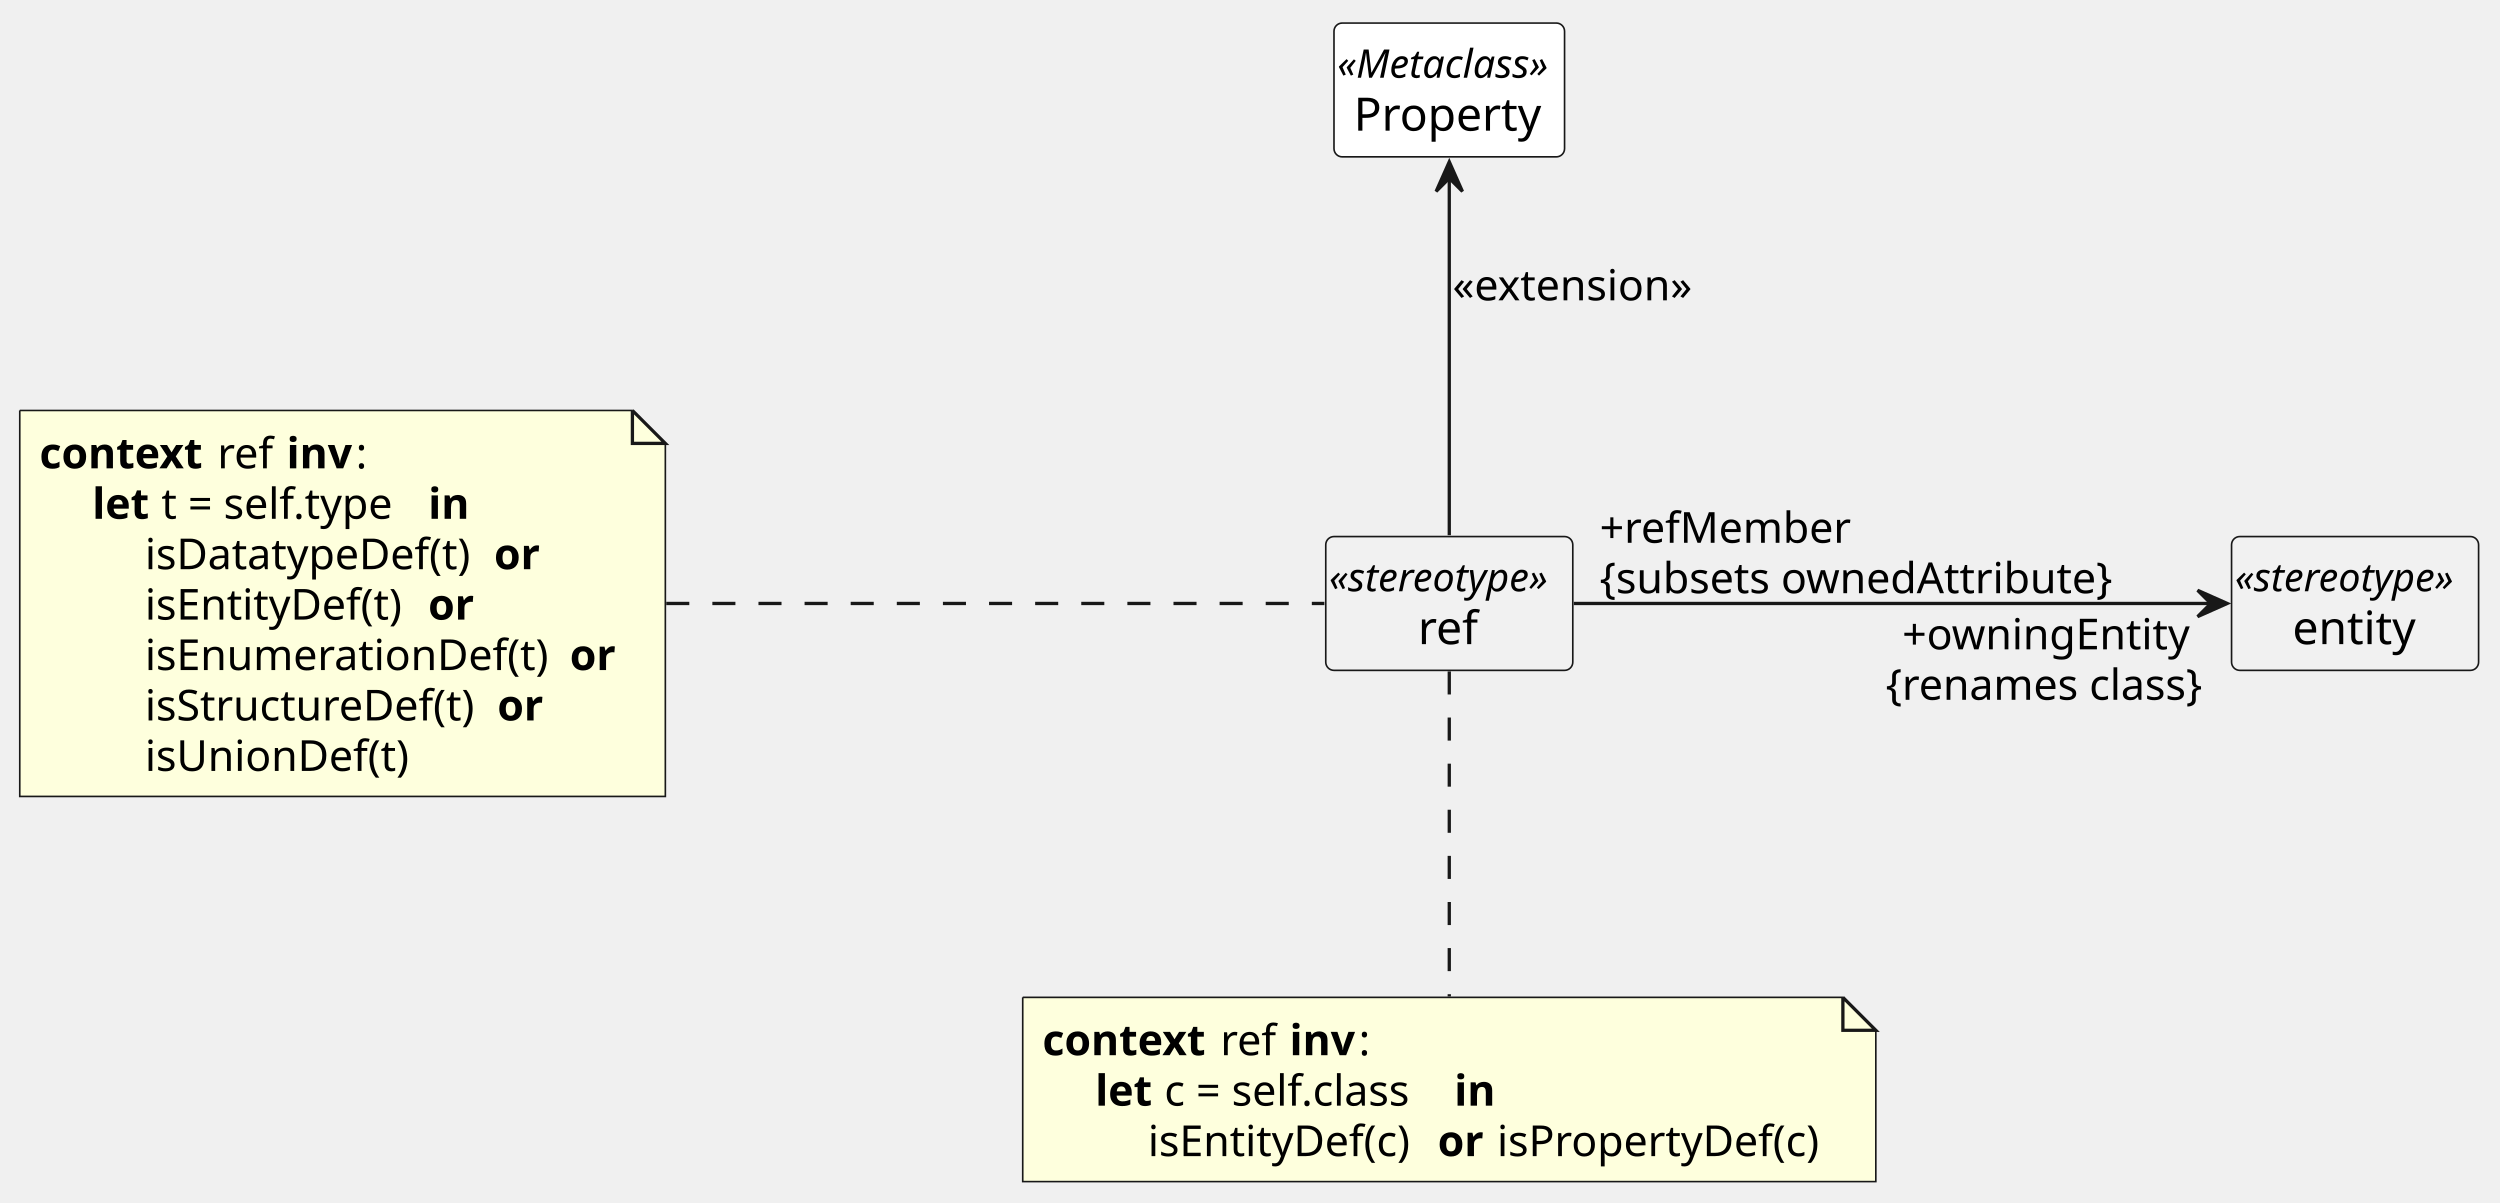
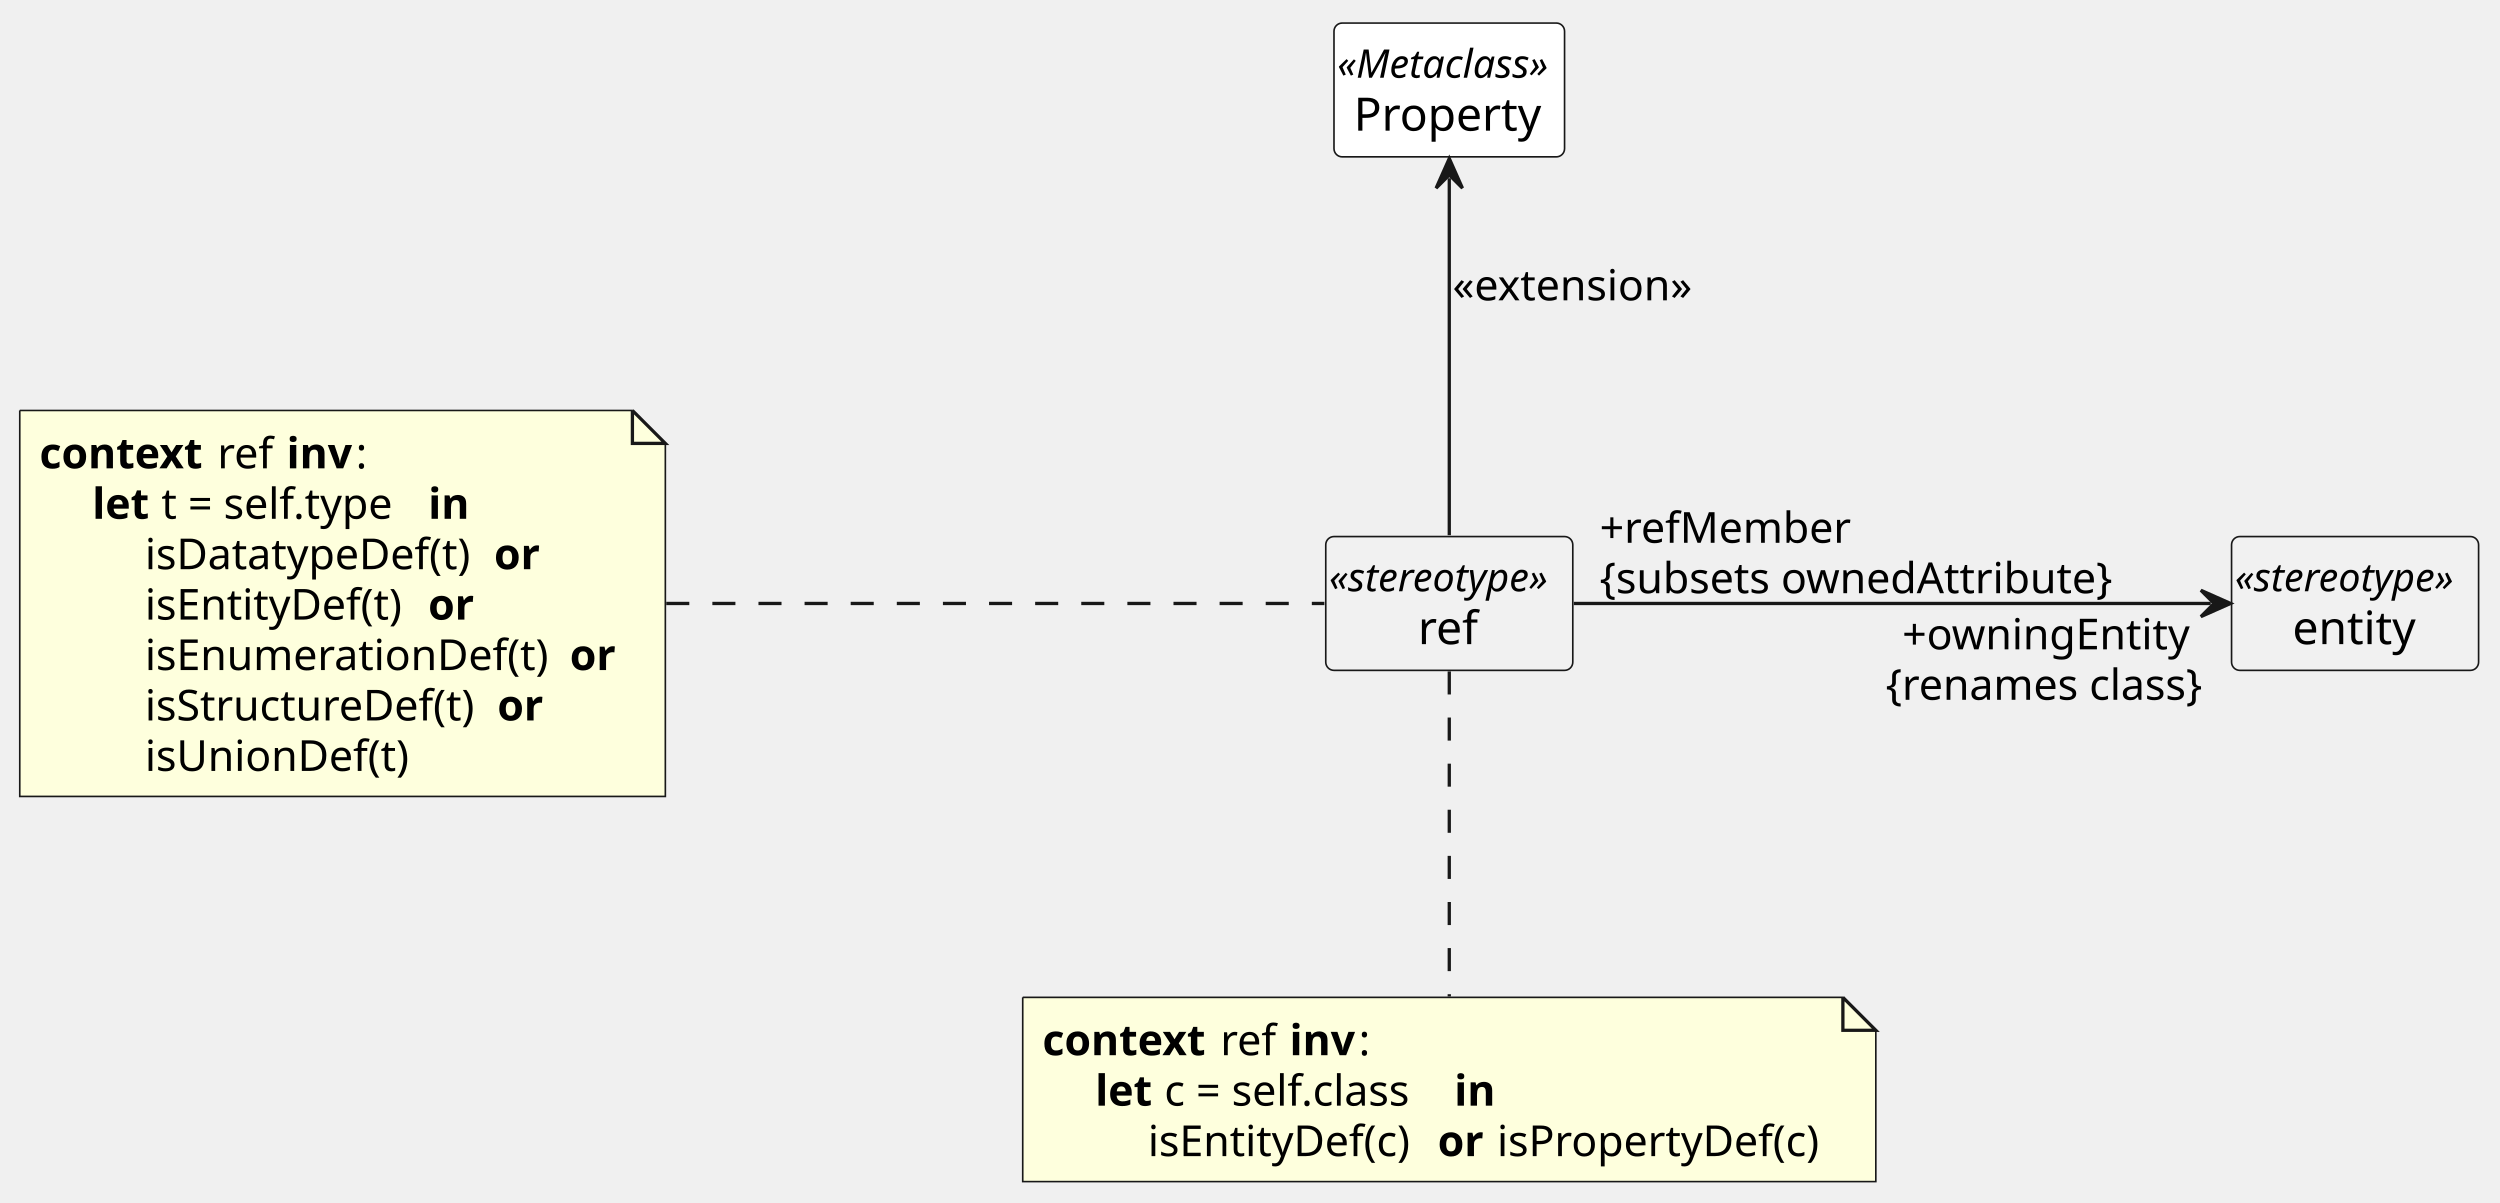
<svg xmlns="http://www.w3.org/2000/svg" contentStyleType="text/css" height="365px" preserveAspectRatio="none" style="width:759px;height:365px;" version="1.1" viewBox="0 0 759 365" width="759px" zoomAndPan="magnify">
  <defs />
  <g>
    <g id="elem_entity">
      <rect codeLine="9" fill="#F1F1F1" height="40.621" id="entity" rx="2.5" ry="2.5" style="stroke:#181818;stroke-width:0.5;" width="75" x="677.5" y="162.9" />
      <text fill="#000000" font-family="sans-serif" font-size="12" font-style="italic" lengthAdjust="spacing" textLength="73" x="678.5" y="179.502">«stereotype»</text>
      <text fill="#000000" font-family="sans-serif" font-size="14" lengthAdjust="spacing" textLength="38" x="696" y="195.568">entity</text>
    </g>
    <g id="elem_Property">
      <rect codeLine="10" fill="#FFFFFF" height="40.621" id="Property" rx="2.5" ry="2.5" style="stroke:#181818;stroke-width:0.5;" width="70" x="405" y="7" />
      <text fill="#000000" font-family="sans-serif" font-size="12" font-style="italic" lengthAdjust="spacing" textLength="68" x="406" y="23.602">«Metaclass»</text>
      <text fill="#000000" font-family="sans-serif" font-size="14" lengthAdjust="spacing" textLength="58" x="411" y="39.668">Property</text>
    </g>
    <g id="elem_ref">
      <rect codeLine="12" fill="#F1F1F1" height="40.621" id="ref" rx="2.5" ry="2.5" style="stroke:#181818;stroke-width:0.5;" width="75" x="402.5" y="162.9" />
      <text fill="#000000" font-family="sans-serif" font-size="12" font-style="italic" lengthAdjust="spacing" textLength="73" x="403.5" y="179.502">«stereotype»</text>
      <text fill="#000000" font-family="sans-serif" font-size="14" lengthAdjust="spacing" textLength="19" x="430.5" y="195.568">ref</text>
    </g>
    <g id="elem_GMN8">
      <path d="M6,124.62 L6,241.794 L202,241.794 L202,134.62 L192,124.62 L6,124.62 " fill="#FEFFDD" style="stroke:#181818;stroke-width:0.5;" />
      <path d="M192,124.62 L192,134.62 L202,134.62 L192,124.62 " fill="#FEFFDD" style="stroke:#181818;stroke-width:1.0;" />
      <text fill="#000000" font-family="sans-serif" font-size="13" font-weight="bold" lengthAdjust="spacing" textLength="50" x="12" y="142.188">context</text>
      <text fill="#000000" font-family="sans-serif" font-size="13" lengthAdjust="spacing" textLength="17" x="66" y="142.188">ref</text>
      <text fill="#000000" font-family="sans-serif" font-size="13" font-weight="bold" lengthAdjust="spacing" textLength="21" x="87" y="142.188">inv</text>
      <text fill="#000000" font-family="sans-serif" font-size="13" lengthAdjust="spacing" textLength="4" x="108" y="142.188">:</text>
      <text fill="#000000" font-family="sans-serif" font-size="13" lengthAdjust="spacing" textLength="16" x="12" y="157.499">    </text>
      <text fill="#000000" font-family="sans-serif" font-size="13" font-weight="bold" lengthAdjust="spacing" textLength="17" x="28" y="157.499">let</text>
      <text fill="#000000" font-family="sans-serif" font-size="13" lengthAdjust="spacing" textLength="77" x="49" y="157.499">t = self.type</text>
      <text fill="#000000" font-family="sans-serif" font-size="13" font-weight="bold" lengthAdjust="spacing" textLength="13" x="130" y="157.499">in</text>
      <text fill="#000000" font-family="sans-serif" font-size="13" lengthAdjust="spacing" textLength="102" x="44" y="172.81">isDatatypeDef(t)</text>
      <text fill="#000000" font-family="sans-serif" font-size="13" font-weight="bold" lengthAdjust="spacing" textLength="14" x="150" y="172.81">or</text>
      <text fill="#000000" font-family="sans-serif" font-size="13" lengthAdjust="spacing" textLength="82" x="44" y="188.12">isEntityDef(t)</text>
      <text fill="#000000" font-family="sans-serif" font-size="13" font-weight="bold" lengthAdjust="spacing" textLength="14" x="130" y="188.12">or</text>
      <text fill="#000000" font-family="sans-serif" font-size="13" lengthAdjust="spacing" textLength="125" x="44" y="203.43">isEnumerationDef(t)</text>
      <text fill="#000000" font-family="sans-serif" font-size="13" font-weight="bold" lengthAdjust="spacing" textLength="14" x="173" y="203.43">or</text>
      <text fill="#000000" font-family="sans-serif" font-size="13" lengthAdjust="spacing" textLength="103" x="44" y="218.741">isStructureDef(t)</text>
      <text fill="#000000" font-family="sans-serif" font-size="13" font-weight="bold" lengthAdjust="spacing" textLength="14" x="151" y="218.741">or</text>
      <text fill="#000000" font-family="sans-serif" font-size="13" lengthAdjust="spacing" textLength="83" x="44" y="234.052">isUnionDef(t)</text>
    </g>
    <g id="elem_GMN11">
      <path d="M310.5,302.8 L310.5,358.732 L569.5,358.732 L569.5,312.8 L559.5,302.8 L310.5,302.8 " fill="#FEFFDD" style="stroke:#181818;stroke-width:0.5;" />
      <path d="M559.5,302.8 L559.5,312.8 L569.5,312.8 L559.5,302.8 " fill="#FEFFDD" style="stroke:#181818;stroke-width:1.0;" />
      <text fill="#000000" font-family="sans-serif" font-size="13" font-weight="bold" lengthAdjust="spacing" textLength="50" x="316.5" y="320.368">context</text>
      <text fill="#000000" font-family="sans-serif" font-size="13" lengthAdjust="spacing" textLength="17" x="370.5" y="320.368">ref</text>
      <text fill="#000000" font-family="sans-serif" font-size="13" font-weight="bold" lengthAdjust="spacing" textLength="21" x="391.5" y="320.368">inv</text>
      <text fill="#000000" font-family="sans-serif" font-size="13" lengthAdjust="spacing" textLength="4" x="412.5" y="320.368">:</text>
      <text fill="#000000" font-family="sans-serif" font-size="13" lengthAdjust="spacing" textLength="16" x="316.5" y="335.679">    </text>
      <text fill="#000000" font-family="sans-serif" font-size="13" font-weight="bold" lengthAdjust="spacing" textLength="17" x="332.5" y="335.679">let</text>
      <text fill="#000000" font-family="sans-serif" font-size="13" lengthAdjust="spacing" textLength="84" x="353.5" y="335.679">c = self.class</text>
      <text fill="#000000" font-family="sans-serif" font-size="13" font-weight="bold" lengthAdjust="spacing" textLength="13" x="441.5" y="335.679">in</text>
      <text fill="#000000" font-family="sans-serif" font-size="13" lengthAdjust="spacing" textLength="84" x="348.5" y="350.99">isEntityDef(c)</text>
      <text fill="#000000" font-family="sans-serif" font-size="13" font-weight="bold" lengthAdjust="spacing" textLength="14" x="436.5" y="350.99">or</text>
      <text fill="#000000" font-family="sans-serif" font-size="13" lengthAdjust="spacing" textLength="100" x="454.5" y="350.99">isPropertyDef(c)</text>
    </g>
    <g id="link_Property_ref">
-       <path codeLine="13" d="M440,53.95 C440,84.48 440,134.82 440,162.48 " fill="none" id="Property-backto-ref" style="stroke:#181818;stroke-width:1.0;" />
-       <polygon fill="#181818" points="440,49.12,436,58.12,440,54.12,444,58.12,440,49.12" style="stroke:#181818;stroke-width:1.0;" />
+       <path codeLine="13" d="M440,54.12 C440,83.67 440,132.98 440,162.48 " fill="none" id="Property-backto-ref" style="stroke:#181818;stroke-width:1.0;" />
+       <polygon fill="#181818" points="440,48.12,436,57.12,440,53.12,444,57.12,440,48.12" style="stroke:#181818;stroke-width:1.0;" />
      <text fill="#000000" font-family="sans-serif" font-size="13" lengthAdjust="spacing" textLength="76" x="441" y="91.188">«extension»</text>
    </g>
    <g id="link_ref_entity">
-       <path codeLine="14" d="M477.81,183.21 C503.06,183.21 531.67,183.21 531.67,183.21 C531.67,183.21 623.33,183.21 623.33,183.21 C623.33,183.21 647.64,183.21 671.22,183.21 " fill="none" id="ref-to-entity" style="stroke:#181818;stroke-width:1.0;" />
-       <polygon fill="#181818" points="676.19,183.21,667.19,179.21,671.19,183.21,667.19,187.21,676.19,183.21" style="stroke:#181818;stroke-width:1.0;" />
+       <path codeLine="14" d="M477.81,183.21 C503.06,183.21 531.67,183.21 531.67,183.21 C531.67,183.21 623.33,183.21 623.33,183.21 C623.33,183.21 645.94,183.21 671.19,183.21 " fill="none" id="ref-to-entity" style="stroke:#181818;stroke-width:1.0;" />
+       <polygon fill="#181818" points="677.19,183.21,668.19,179.21,672.19,183.21,668.19,187.21,677.19,183.21" style="stroke:#181818;stroke-width:1.0;" />
      <text fill="#000000" font-family="sans-serif" font-size="13" lengthAdjust="spacing" textLength="77" x="485.658" y="164.791">+refMember</text>
      <text fill="#000000" font-family="sans-serif" font-size="13" lengthAdjust="spacing" textLength="158" x="485.658" y="180.102">{subsets ownedAttribute}</text>
      <text fill="#000000" font-family="sans-serif" font-size="13" lengthAdjust="spacing" textLength="92" x="577.503" y="197.142">+owningEntity</text>
      <text fill="#000000" font-family="sans-serif" font-size="13" lengthAdjust="spacing" textLength="97" x="572.503" y="212.452">{renames class}</text>
    </g>
    <g id="link_GMN8_ref">
      <path d="M202.27,183.21 C210.64,183.21 216,183.21 216,183.21 C216,183.21 328,183.21 328,183.21 C328,183.21 369.59,183.21 402.08,183.21 " fill="none" id="GMN8-ref" style="stroke:#181818;stroke-width:1.0;stroke-dasharray:7.0,7.0;" />
    </g>
    <g id="link_ref_GMN11">
      <path d="M440,203.84 C440,229.29 440,273.81 440,302.53 " fill="none" id="ref-GMN11" style="stroke:#181818;stroke-width:1.0;stroke-dasharray:7.0,7.0;" />
    </g>
  </g>
</svg>
